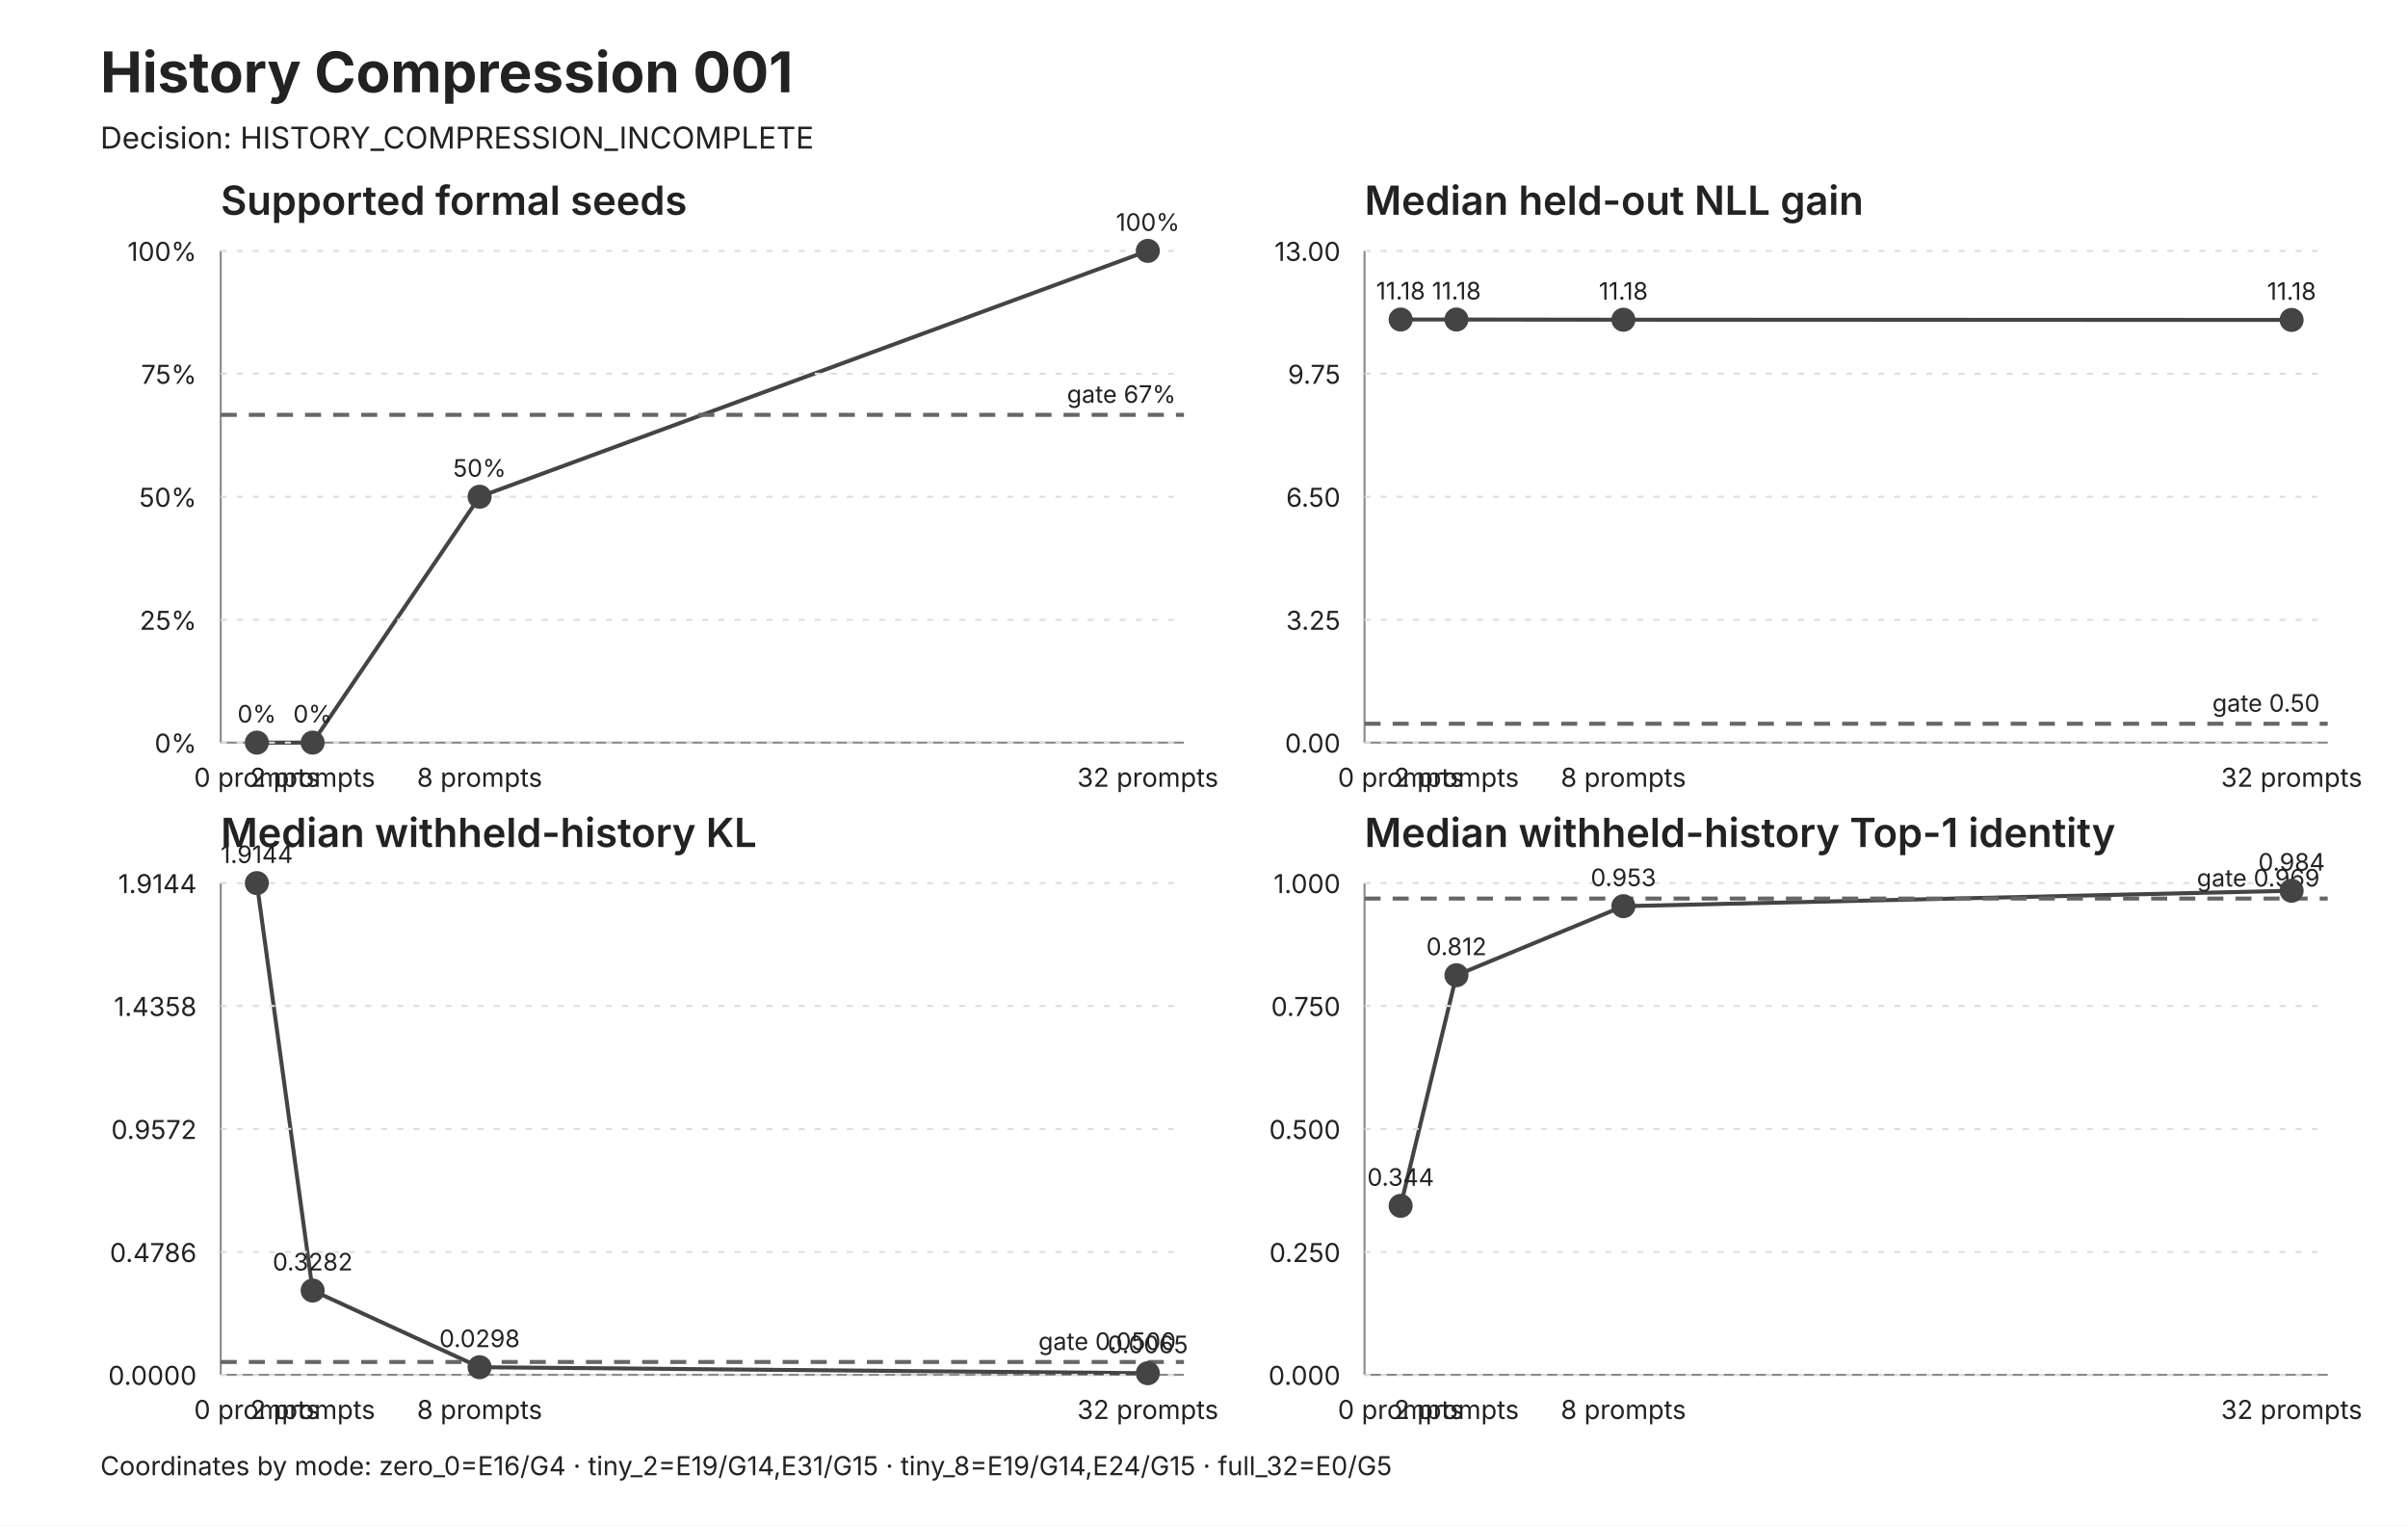
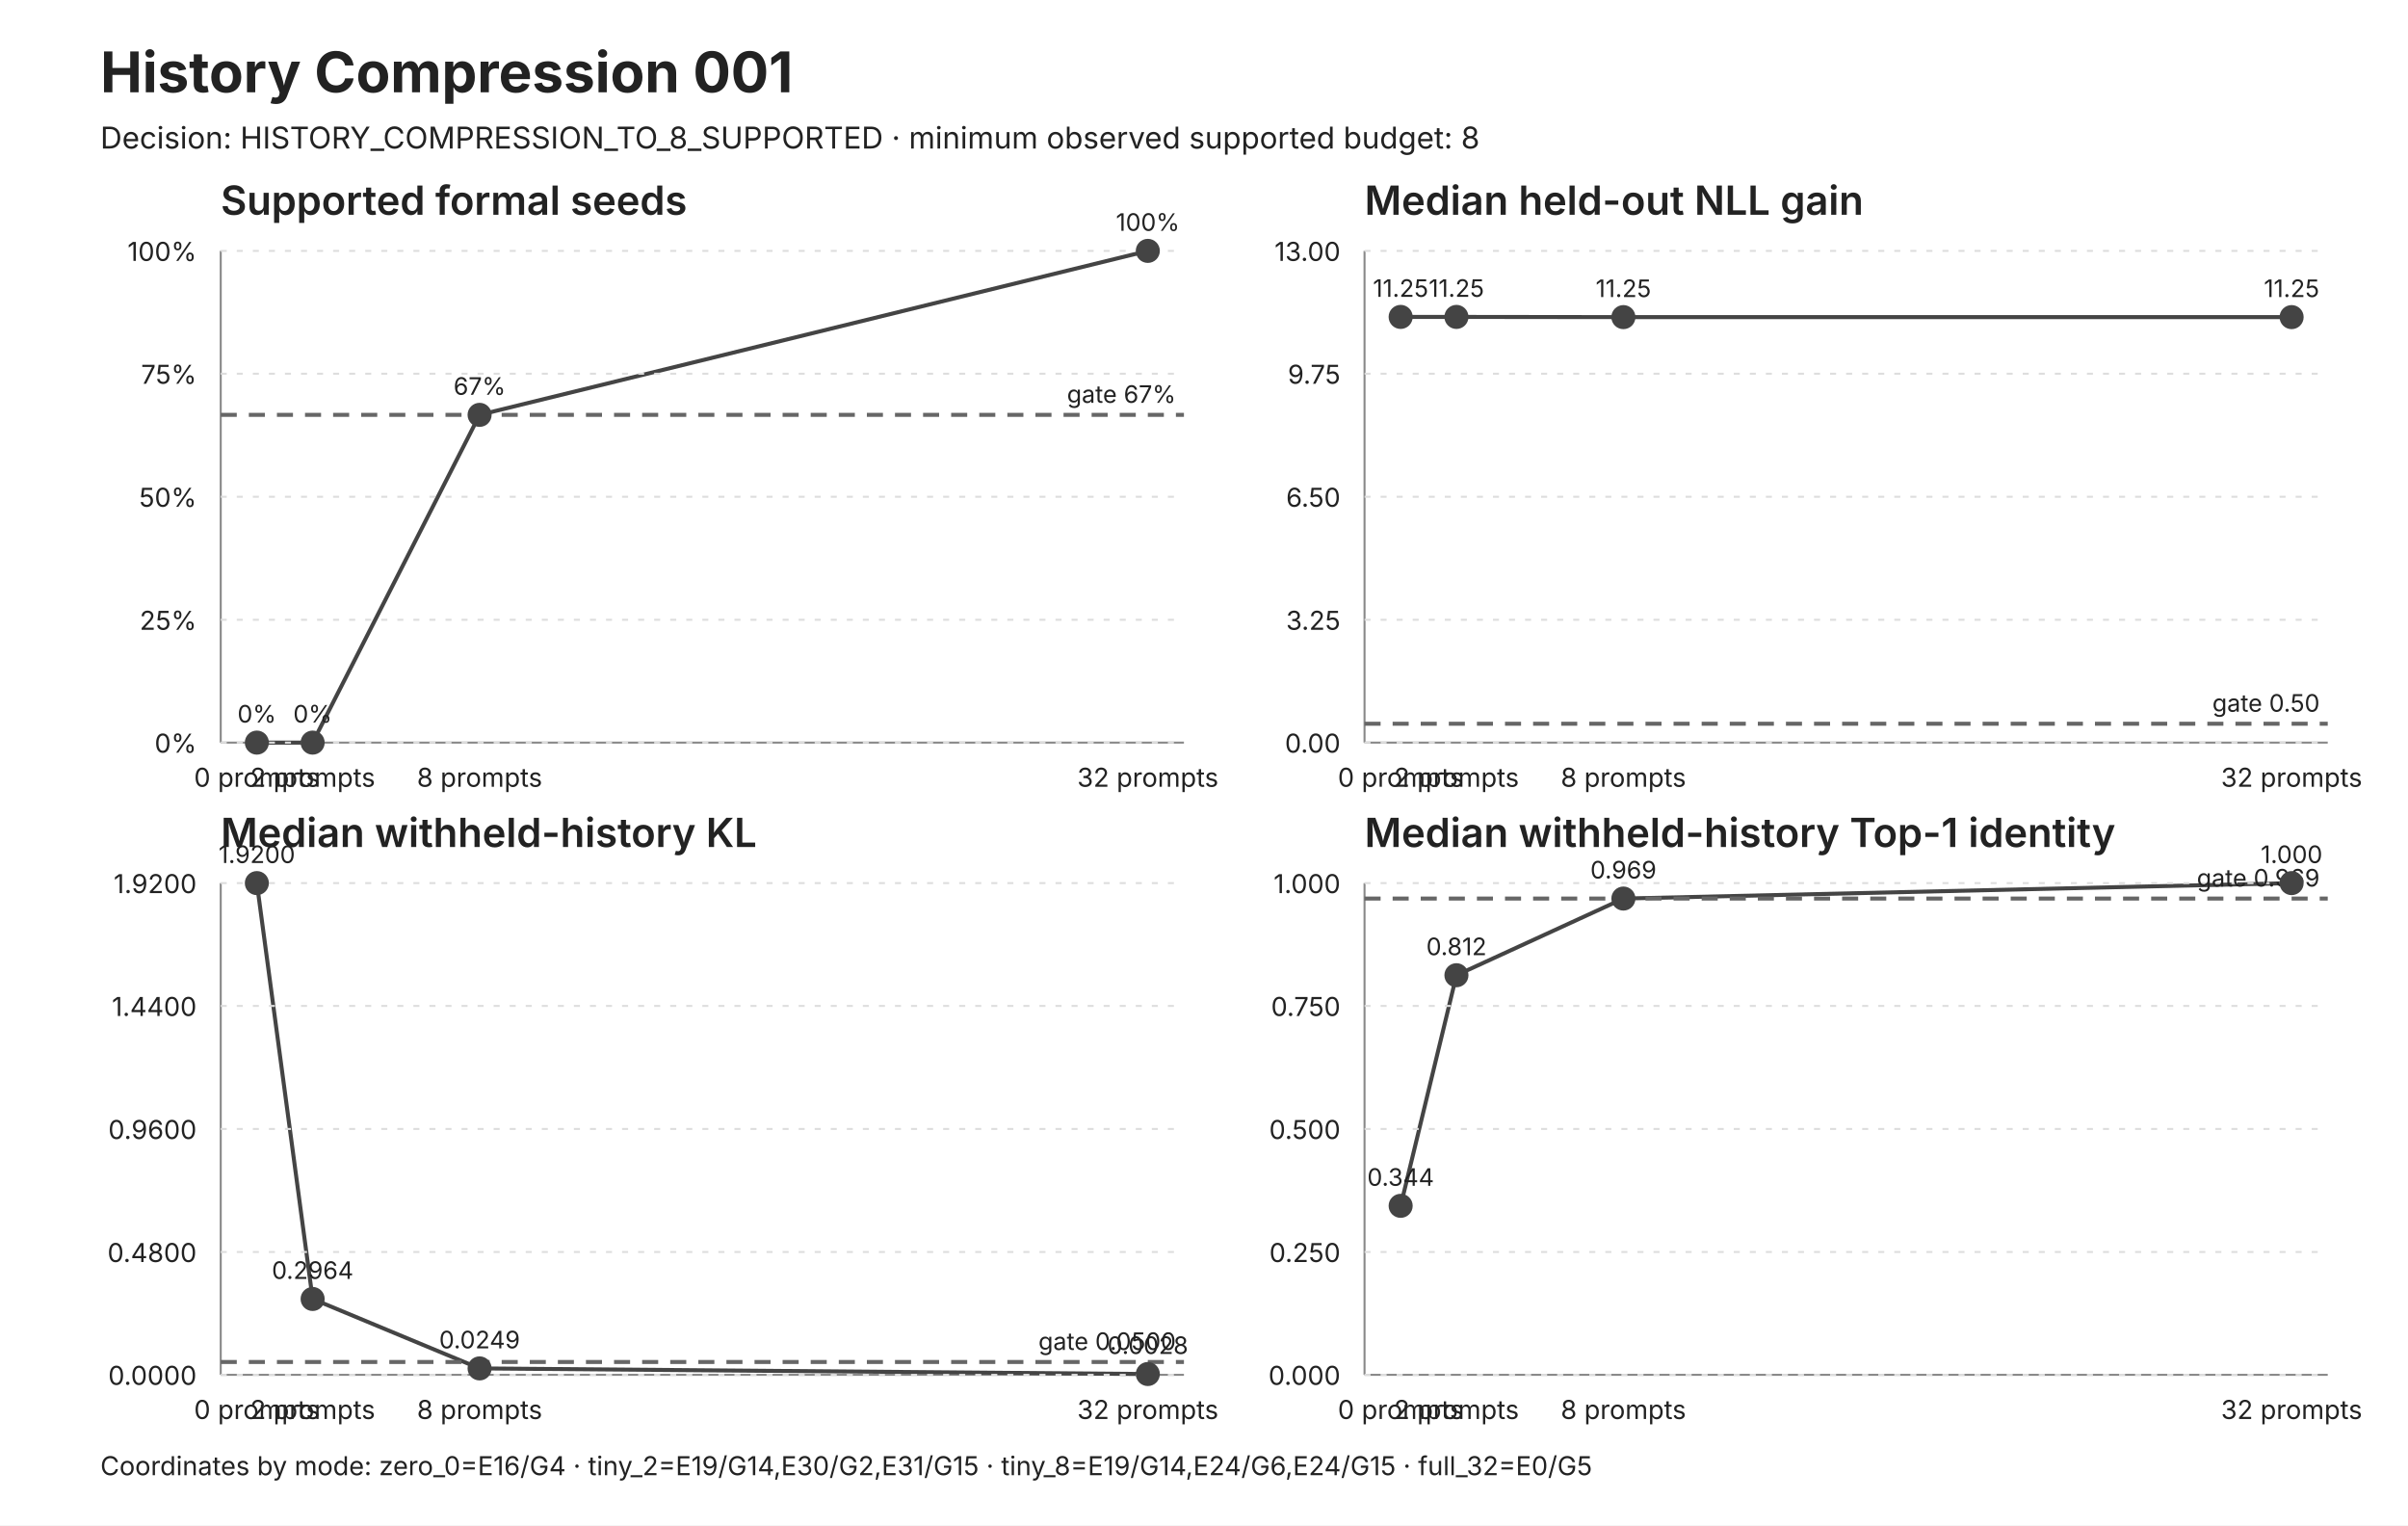
<svg xmlns="http://www.w3.org/2000/svg" width="1200" height="760" viewBox="0 0 1200 760">
  <rect width="100%" height="100%" fill="white" />
  <style>text{font-family:ui-sans-serif,system-ui,-apple-system,BlinkMacSystemFont,"Segoe UI",sans-serif;fill:#222}</style>
  <text x="50" y="46" font-size="28" font-weight="700">History Compression 001</text>
-   <text x="50" y="74" font-size="15" fill="#555">Decision: HISTORY_COMPRESSION_INCOMPLETE</text>
+   <text x="50" y="74" font-size="15" fill="#555">Decision: HISTORY_COMPRESSION_TO_8_SUPPORTED · minimum observed supported budget: 8</text>
  <text x="110" y="107" font-size="20" font-weight="600">Supported formal seeds</text>
  <line x1="110" y1="370" x2="590" y2="370" stroke="#888" />
  <line x1="110" y1="125" x2="110" y2="370" stroke="#888" />
-   <polyline points="128.0,370.0 155.8,370.0 239.0,247.5 572.0,125.0" fill="none" stroke="#444" stroke-width="2" />
+   <polyline points="128.0,370.0 155.8,370.0 239.0,206.7 572.0,125.0" fill="none" stroke="#444" stroke-width="2" />
  <line x1="110" y1="125.0" x2="590" y2="125.0" stroke="#ddd" stroke-dasharray="3 5" />
  <text x="98" y="130.0" font-size="13" text-anchor="end" fill="#555">100%</text>
  <line x1="110" y1="186.2" x2="590" y2="186.2" stroke="#ddd" stroke-dasharray="3 5" />
  <text x="98" y="191.2" font-size="13" text-anchor="end" fill="#555">75%</text>
  <line x1="110" y1="247.5" x2="590" y2="247.5" stroke="#ddd" stroke-dasharray="3 5" />
  <text x="98" y="252.5" font-size="13" text-anchor="end" fill="#555">50%</text>
  <line x1="110" y1="308.8" x2="590" y2="308.8" stroke="#ddd" stroke-dasharray="3 5" />
  <text x="98" y="313.8" font-size="13" text-anchor="end" fill="#555">25%</text>
  <line x1="110" y1="370.0" x2="590" y2="370.0" stroke="#ddd" stroke-dasharray="3 5" />
  <text x="98" y="375.0" font-size="13" text-anchor="end" fill="#555">0%</text>
  <line x1="110" y1="206.7" x2="590" y2="206.7" stroke="#666" stroke-width="2" stroke-dasharray="8 6" />
  <text x="586" y="200.7" font-size="12" text-anchor="end" fill="#555">gate 67%</text>
  <circle cx="128.0" cy="370.0" r="6" fill="#444" />
  <text x="128.0" y="360.0" font-size="12" text-anchor="middle">0%</text>
  <text x="128.0" y="392" font-size="13" text-anchor="middle" fill="#555">0 prompts</text>
  <circle cx="155.8" cy="370.0" r="6" fill="#444" />
  <text x="155.8" y="360.0" font-size="12" text-anchor="middle">0%</text>
  <text x="155.8" y="392" font-size="13" text-anchor="middle" fill="#555">2 prompts</text>
-   <circle cx="239.0" cy="247.5" r="6" fill="#444" />
-   <text x="239.0" y="237.5" font-size="12" text-anchor="middle">50%</text>
+   <circle cx="239.0" cy="206.7" r="6" fill="#444" />
+   <text x="239.0" y="196.7" font-size="12" text-anchor="middle">67%</text>
  <text x="239.0" y="392" font-size="13" text-anchor="middle" fill="#555">8 prompts</text>
  <circle cx="572.0" cy="125.0" r="6" fill="#444" />
  <text x="572.0" y="115.0" font-size="12" text-anchor="middle">100%</text>
  <text x="572.0" y="392" font-size="13" text-anchor="middle" fill="#555">32 prompts</text>
  <text x="680" y="107" font-size="20" font-weight="600">Median held-out NLL gain</text>
  <line x1="680" y1="370" x2="1160" y2="370" stroke="#888" />
  <line x1="680" y1="125" x2="680" y2="370" stroke="#888" />
-   <polyline points="698.0,159.2 725.8,159.2 809.0,159.3 1142.0,159.4" fill="none" stroke="#444" stroke-width="2" />
+   <polyline points="698.0,157.9 725.8,157.9 809.0,158.0 1142.0,158.0" fill="none" stroke="#444" stroke-width="2" />
  <line x1="680" y1="125.0" x2="1160" y2="125.0" stroke="#ddd" stroke-dasharray="3 5" />
  <text x="668" y="130.0" font-size="13" text-anchor="end" fill="#555">13.00</text>
  <line x1="680" y1="186.2" x2="1160" y2="186.2" stroke="#ddd" stroke-dasharray="3 5" />
  <text x="668" y="191.2" font-size="13" text-anchor="end" fill="#555">9.75</text>
  <line x1="680" y1="247.5" x2="1160" y2="247.5" stroke="#ddd" stroke-dasharray="3 5" />
  <text x="668" y="252.5" font-size="13" text-anchor="end" fill="#555">6.50</text>
  <line x1="680" y1="308.8" x2="1160" y2="308.8" stroke="#ddd" stroke-dasharray="3 5" />
  <text x="668" y="313.8" font-size="13" text-anchor="end" fill="#555">3.25</text>
  <line x1="680" y1="370.0" x2="1160" y2="370.0" stroke="#ddd" stroke-dasharray="3 5" />
  <text x="668" y="375.0" font-size="13" text-anchor="end" fill="#555">0.00</text>
  <line x1="680" y1="360.6" x2="1160" y2="360.6" stroke="#666" stroke-width="2" stroke-dasharray="8 6" />
  <text x="1156" y="354.6" font-size="12" text-anchor="end" fill="#555">gate 0.50</text>
-   <circle cx="698.0" cy="159.2" r="6" fill="#444" />
-   <text x="698.0" y="149.2" font-size="12" text-anchor="middle">11.18</text>
+   <circle cx="698.0" cy="157.9" r="6" fill="#444" />
+   <text x="698.0" y="147.9" font-size="12" text-anchor="middle">11.25</text>
  <text x="698.0" y="392" font-size="13" text-anchor="middle" fill="#555">0 prompts</text>
-   <circle cx="725.8" cy="159.2" r="6" fill="#444" />
-   <text x="725.8" y="149.2" font-size="12" text-anchor="middle">11.18</text>
+   <circle cx="725.8" cy="157.9" r="6" fill="#444" />
+   <text x="725.8" y="147.9" font-size="12" text-anchor="middle">11.25</text>
  <text x="725.8" y="392" font-size="13" text-anchor="middle" fill="#555">2 prompts</text>
-   <circle cx="809.0" cy="159.3" r="6" fill="#444" />
-   <text x="809.0" y="149.3" font-size="12" text-anchor="middle">11.18</text>
+   <circle cx="809.0" cy="158.0" r="6" fill="#444" />
+   <text x="809.0" y="148.0" font-size="12" text-anchor="middle">11.25</text>
  <text x="809.0" y="392" font-size="13" text-anchor="middle" fill="#555">8 prompts</text>
-   <circle cx="1142.0" cy="159.4" r="6" fill="#444" />
-   <text x="1142.0" y="149.4" font-size="12" text-anchor="middle">11.18</text>
+   <circle cx="1142.0" cy="158.0" r="6" fill="#444" />
+   <text x="1142.0" y="148.0" font-size="12" text-anchor="middle">11.25</text>
  <text x="1142.0" y="392" font-size="13" text-anchor="middle" fill="#555">32 prompts</text>
  <text x="110" y="422" font-size="20" font-weight="600">Median withheld-history KL</text>
  <line x1="110" y1="685" x2="590" y2="685" stroke="#888" />
  <line x1="110" y1="440" x2="110" y2="685" stroke="#888" />
-   <polyline points="128.0,440.0 155.8,643.0 239.0,681.2 572.0,684.2" fill="none" stroke="#444" stroke-width="2" />
+   <polyline points="128.0,440.0 155.8,647.2 239.0,681.8 572.0,684.6" fill="none" stroke="#444" stroke-width="2" />
  <line x1="110" y1="440.0" x2="590" y2="440.0" stroke="#ddd" stroke-dasharray="3 5" />
-   <text x="98" y="445.0" font-size="13" text-anchor="end" fill="#555">1.9144</text>
+   <text x="98" y="445.0" font-size="13" text-anchor="end" fill="#555">1.9200</text>
  <line x1="110" y1="501.2" x2="590" y2="501.2" stroke="#ddd" stroke-dasharray="3 5" />
-   <text x="98" y="506.2" font-size="13" text-anchor="end" fill="#555">1.4358</text>
+   <text x="98" y="506.2" font-size="13" text-anchor="end" fill="#555">1.4400</text>
  <line x1="110" y1="562.5" x2="590" y2="562.5" stroke="#ddd" stroke-dasharray="3 5" />
-   <text x="98" y="567.5" font-size="13" text-anchor="end" fill="#555">0.9572</text>
+   <text x="98" y="567.5" font-size="13" text-anchor="end" fill="#555">0.9600</text>
  <line x1="110" y1="623.8" x2="590" y2="623.8" stroke="#ddd" stroke-dasharray="3 5" />
-   <text x="98" y="628.8" font-size="13" text-anchor="end" fill="#555">0.4786</text>
+   <text x="98" y="628.8" font-size="13" text-anchor="end" fill="#555">0.4800</text>
  <line x1="110" y1="685.0" x2="590" y2="685.0" stroke="#ddd" stroke-dasharray="3 5" />
  <text x="98" y="690.0" font-size="13" text-anchor="end" fill="#555">0.0000</text>
  <line x1="110" y1="678.6" x2="590" y2="678.6" stroke="#666" stroke-width="2" stroke-dasharray="8 6" />
  <text x="586" y="672.6" font-size="12" text-anchor="end" fill="#555">gate 0.0500</text>
  <circle cx="128.0" cy="440.0" r="6" fill="#444" />
-   <text x="128.0" y="430.0" font-size="12" text-anchor="middle">1.9144</text>
+   <text x="128.0" y="430.0" font-size="12" text-anchor="middle">1.9200</text>
  <text x="128.0" y="707" font-size="13" text-anchor="middle" fill="#555">0 prompts</text>
-   <circle cx="155.8" cy="643.0" r="6" fill="#444" />
-   <text x="155.8" y="633.0" font-size="12" text-anchor="middle">0.3282</text>
+   <circle cx="155.8" cy="647.2" r="6" fill="#444" />
+   <text x="155.8" y="637.2" font-size="12" text-anchor="middle">0.2964</text>
  <text x="155.8" y="707" font-size="13" text-anchor="middle" fill="#555">2 prompts</text>
-   <circle cx="239.0" cy="681.2" r="6" fill="#444" />
-   <text x="239.0" y="671.2" font-size="12" text-anchor="middle">0.0298</text>
+   <circle cx="239.0" cy="681.8" r="6" fill="#444" />
+   <text x="239.0" y="671.8" font-size="12" text-anchor="middle">0.0249</text>
  <text x="239.0" y="707" font-size="13" text-anchor="middle" fill="#555">8 prompts</text>
-   <circle cx="572.0" cy="684.2" r="6" fill="#444" />
-   <text x="572.0" y="674.2" font-size="12" text-anchor="middle">0.0065</text>
+   <circle cx="572.0" cy="684.6" r="6" fill="#444" />
+   <text x="572.0" y="674.6" font-size="12" text-anchor="middle">0.0028</text>
  <text x="572.0" y="707" font-size="13" text-anchor="middle" fill="#555">32 prompts</text>
  <text x="680" y="422" font-size="20" font-weight="600">Median withheld-history Top-1 identity</text>
  <line x1="680" y1="685" x2="1160" y2="685" stroke="#888" />
  <line x1="680" y1="440" x2="680" y2="685" stroke="#888" />
-   <polyline points="698.0,600.8 725.8,485.9 809.0,451.5 1142.0,443.8" fill="none" stroke="#444" stroke-width="2" />
+   <polyline points="698.0,600.8 725.8,485.9 809.0,447.7 1142.0,440.0" fill="none" stroke="#444" stroke-width="2" />
  <line x1="680" y1="440.0" x2="1160" y2="440.0" stroke="#ddd" stroke-dasharray="3 5" />
  <text x="668" y="445.0" font-size="13" text-anchor="end" fill="#555">1.000</text>
  <line x1="680" y1="501.2" x2="1160" y2="501.2" stroke="#ddd" stroke-dasharray="3 5" />
  <text x="668" y="506.2" font-size="13" text-anchor="end" fill="#555">0.750</text>
  <line x1="680" y1="562.5" x2="1160" y2="562.5" stroke="#ddd" stroke-dasharray="3 5" />
  <text x="668" y="567.5" font-size="13" text-anchor="end" fill="#555">0.500</text>
  <line x1="680" y1="623.8" x2="1160" y2="623.8" stroke="#ddd" stroke-dasharray="3 5" />
  <text x="668" y="628.8" font-size="13" text-anchor="end" fill="#555">0.250</text>
  <line x1="680" y1="685.0" x2="1160" y2="685.0" stroke="#ddd" stroke-dasharray="3 5" />
  <text x="668" y="690.0" font-size="13" text-anchor="end" fill="#555">0.000</text>
  <line x1="680" y1="447.7" x2="1160" y2="447.7" stroke="#666" stroke-width="2" stroke-dasharray="8 6" />
  <text x="1156" y="441.7" font-size="12" text-anchor="end" fill="#555">gate 0.969</text>
  <circle cx="698.0" cy="600.8" r="6" fill="#444" />
  <text x="698.0" y="590.8" font-size="12" text-anchor="middle">0.344</text>
  <text x="698.0" y="707" font-size="13" text-anchor="middle" fill="#555">0 prompts</text>
  <circle cx="725.8" cy="485.9" r="6" fill="#444" />
  <text x="725.8" y="475.9" font-size="12" text-anchor="middle">0.812</text>
  <text x="725.8" y="707" font-size="13" text-anchor="middle" fill="#555">2 prompts</text>
-   <circle cx="809.0" cy="451.5" r="6" fill="#444" />
-   <text x="809.0" y="441.5" font-size="12" text-anchor="middle">0.953</text>
+   <circle cx="809.0" cy="447.7" r="6" fill="#444" />
+   <text x="809.0" y="437.7" font-size="12" text-anchor="middle">0.969</text>
  <text x="809.0" y="707" font-size="13" text-anchor="middle" fill="#555">8 prompts</text>
-   <circle cx="1142.0" cy="443.8" r="6" fill="#444" />
-   <text x="1142.0" y="433.8" font-size="12" text-anchor="middle">0.984</text>
+   <circle cx="1142.0" cy="440.0" r="6" fill="#444" />
+   <text x="1142.0" y="430.0" font-size="12" text-anchor="middle">1.000</text>
  <text x="1142.0" y="707" font-size="13" text-anchor="middle" fill="#555">32 prompts</text>
-   <text x="50" y="735" font-size="13" fill="#666">Coordinates by mode: <tspan>zero_0=E16/G4 · tiny_2=E19/G14,E31/G15 · tiny_8=E19/G14,E24/G15 · full_32=E0/G5</tspan>
+   <text x="50" y="735" font-size="13" fill="#666">Coordinates by mode: <tspan>zero_0=E16/G4 · tiny_2=E19/G14,E30/G2,E31/G15 · tiny_8=E19/G14,E24/G6,E24/G15 · full_32=E0/G5</tspan>
  </text>
</svg>
